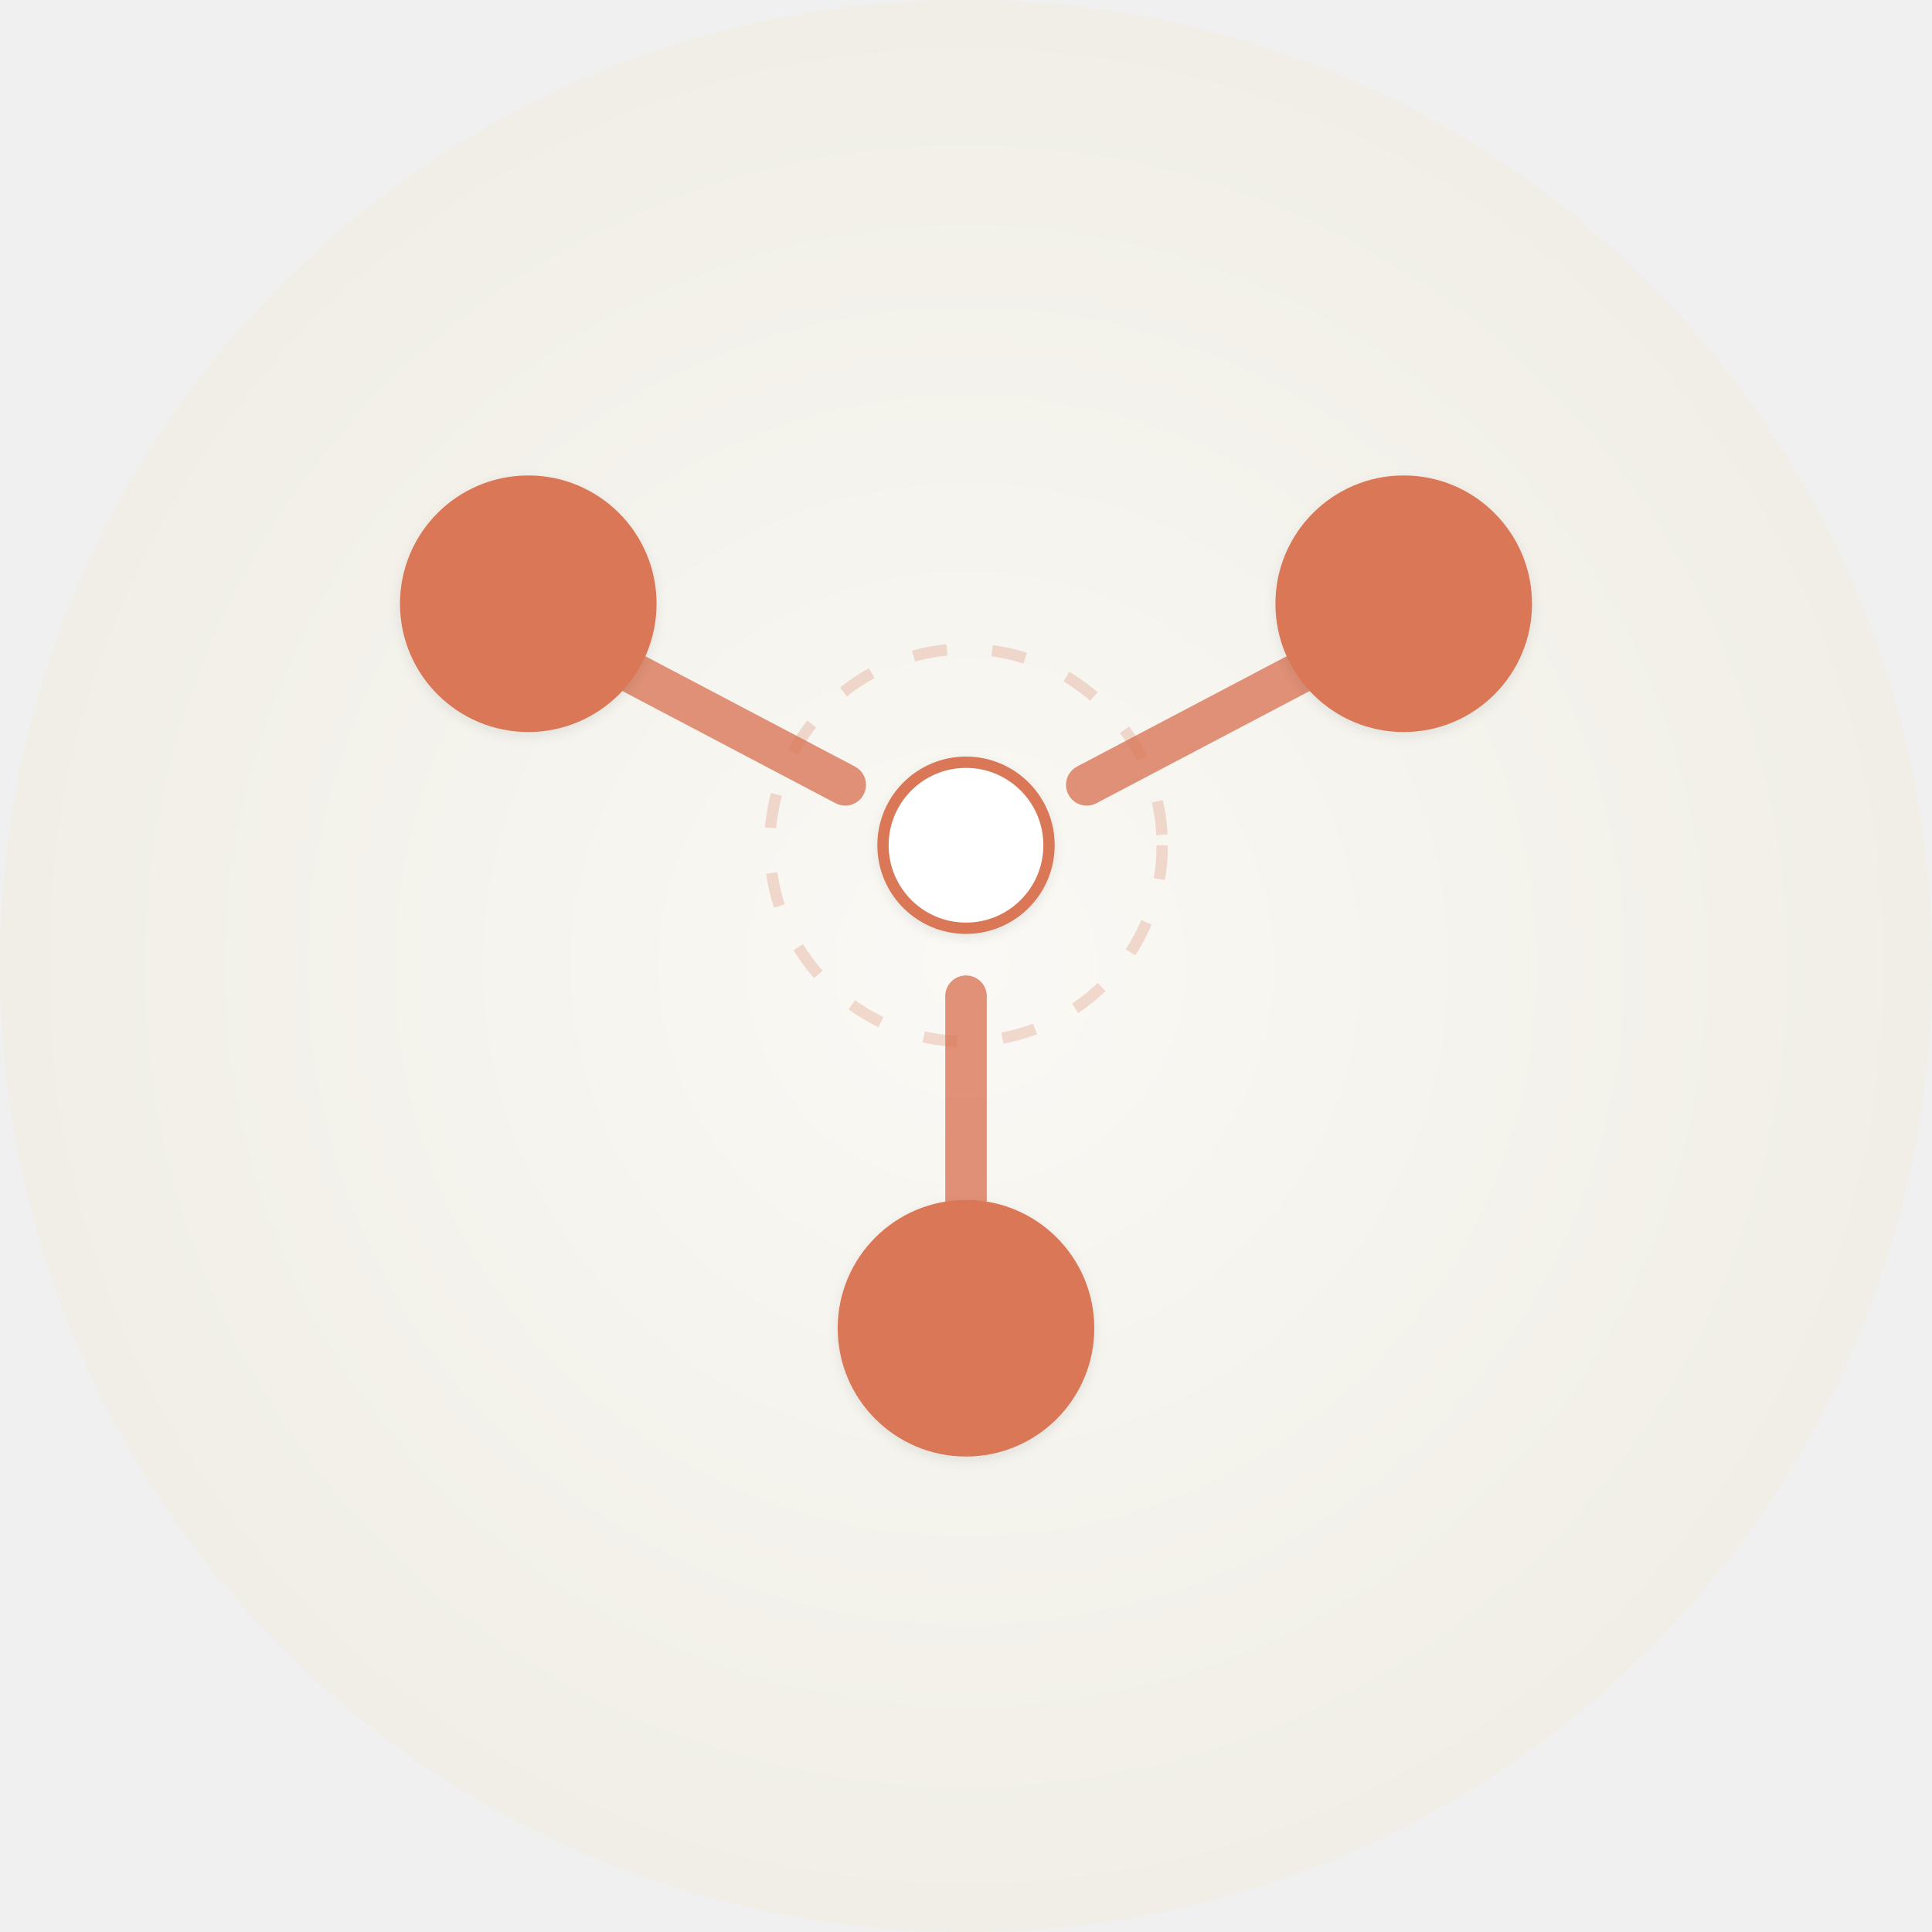
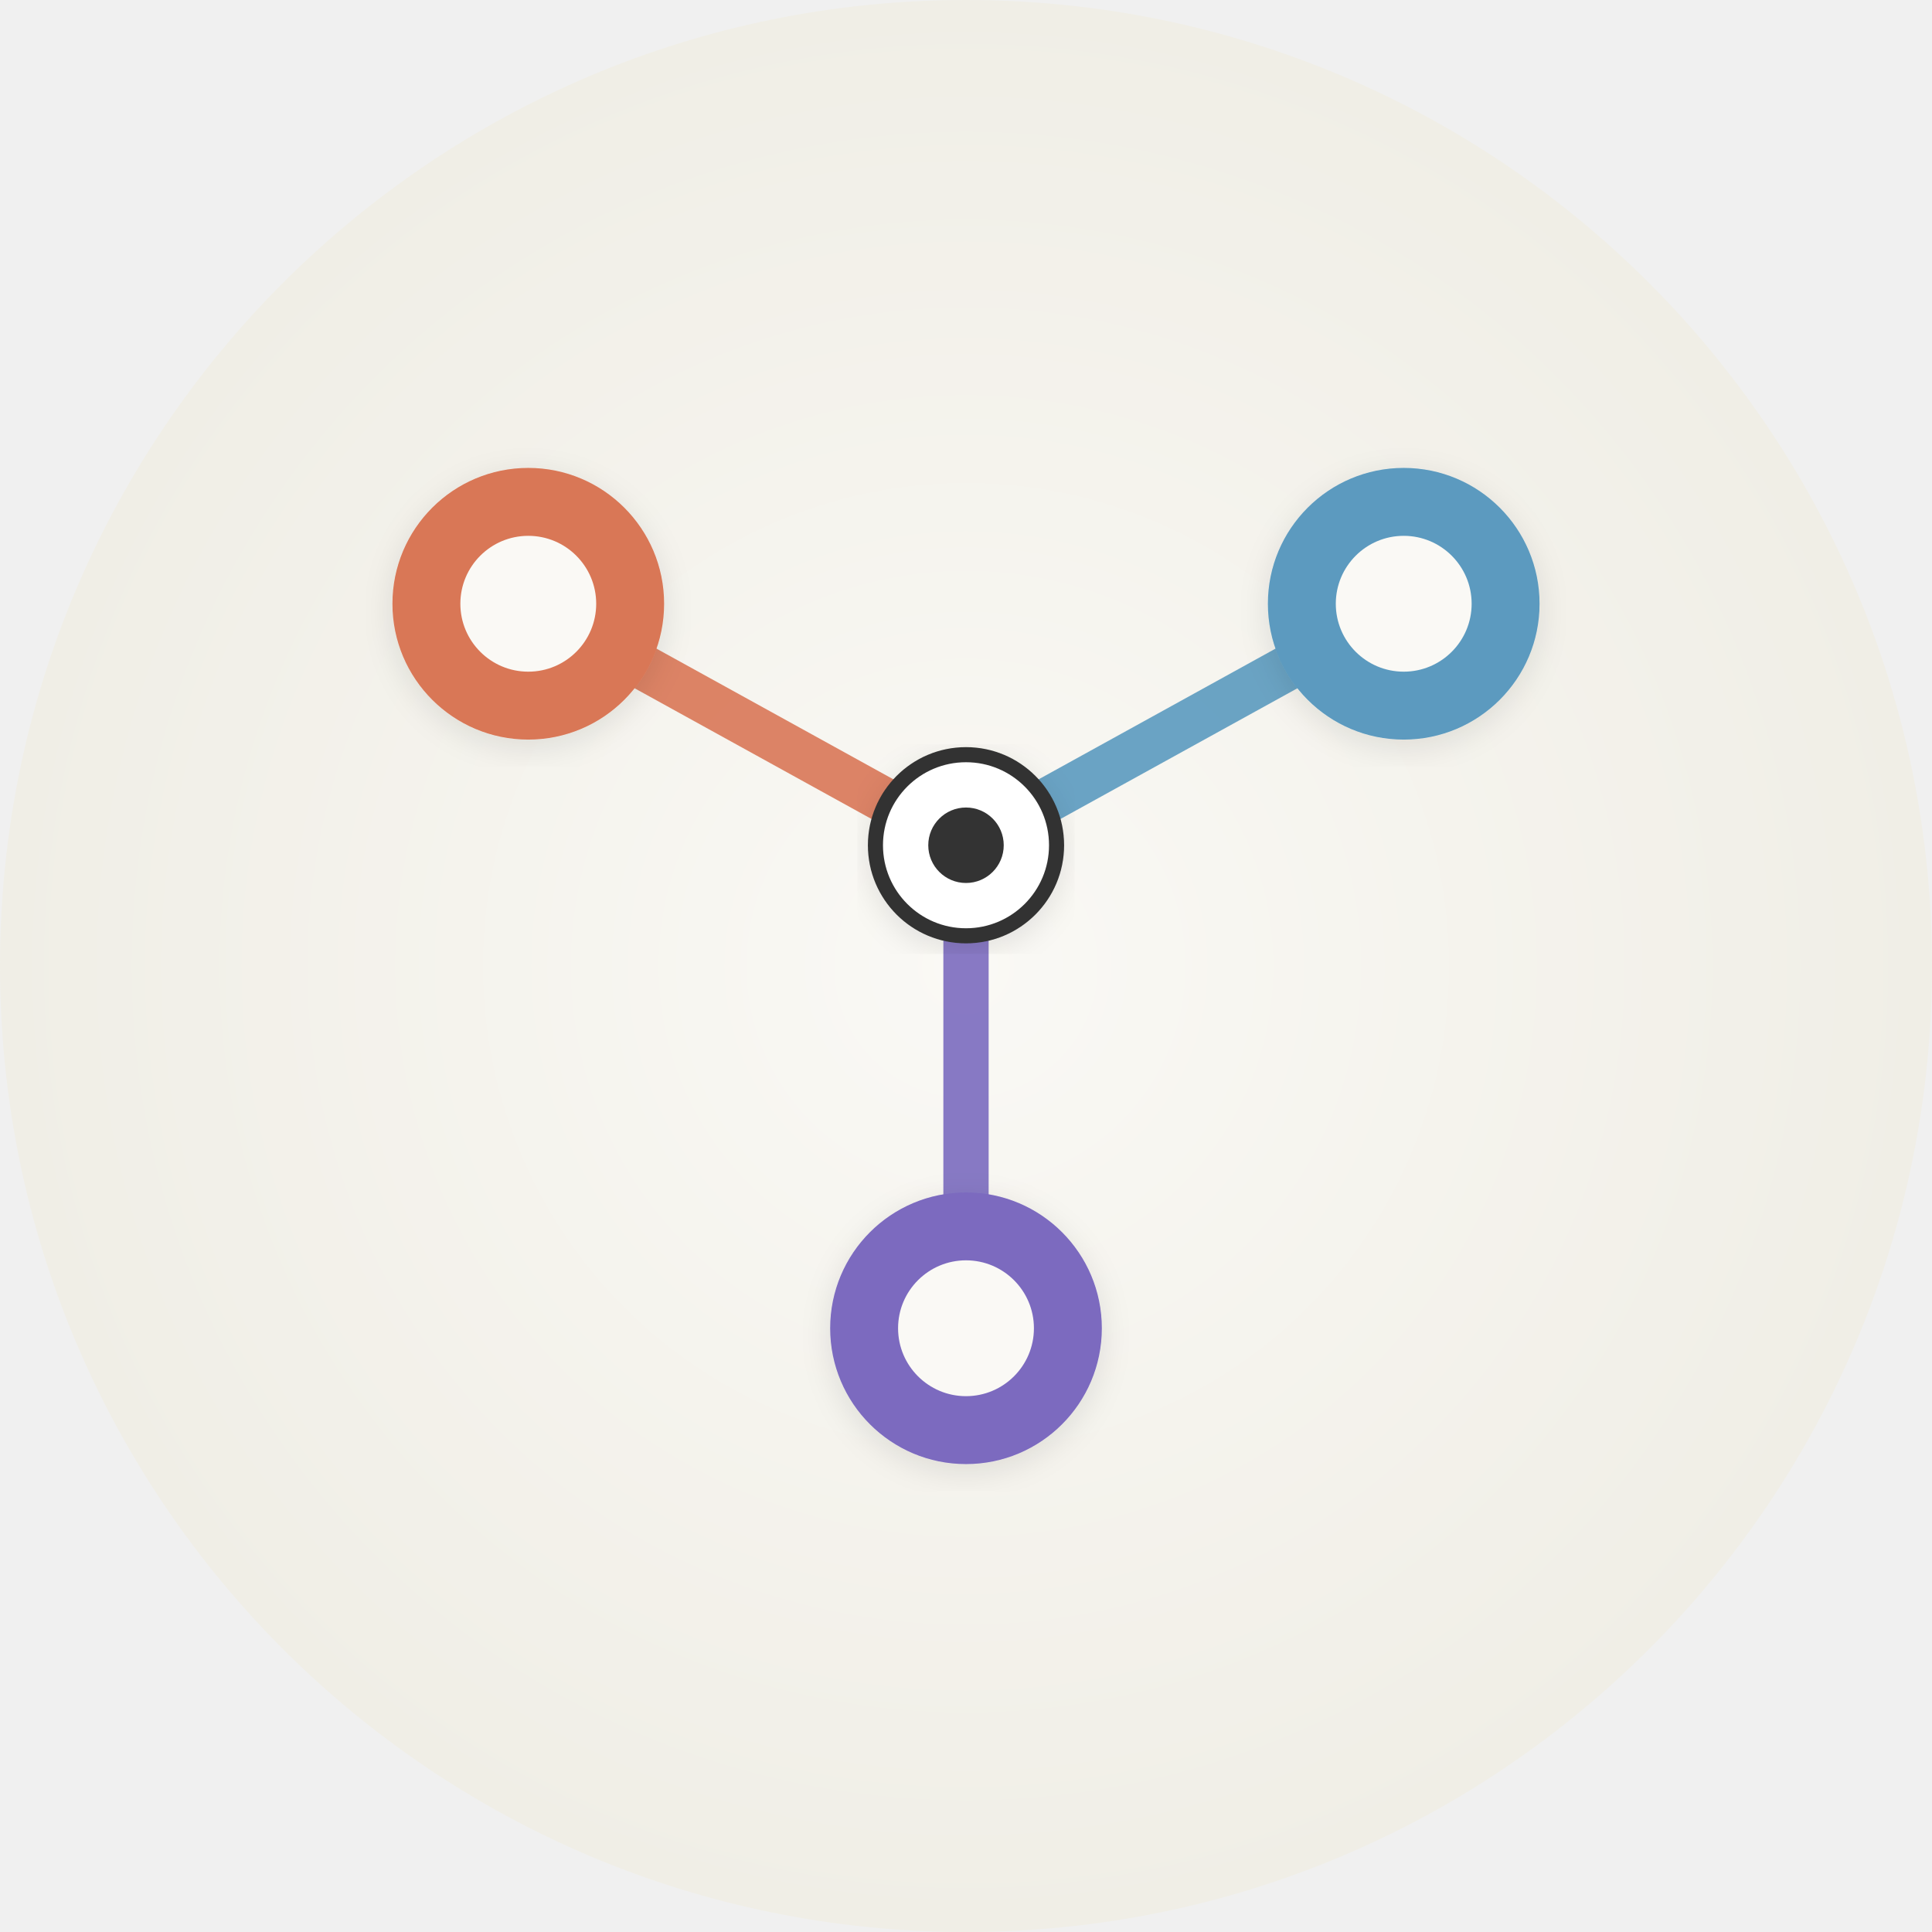
<svg xmlns="http://www.w3.org/2000/svg" width="1024" height="1024" viewBox="0 0 1024 1024" fill="none">
  <defs>
    <radialGradient id="bgCircle" cx="512" cy="512" r="512" gradientUnits="userSpaceOnUse">
      <stop offset="0" stop-color="#FAF9F5" />
      <stop offset="1" stop-color="#F0EEE6" />
    </radialGradient>
    <filter id="shadowCircle">
-       <feDropShadow dx="0" dy="2" stdDeviation="3" flood-color="#000000" flood-opacity="0.08" />
+       <feDropShadow dx="0" dy="4" stdDeviation="8" flood-color="#000000" flood-opacity="0.1" />
    </filter>
  </defs>
  <circle cx="512" cy="512" r="512" fill="url(#bgCircle)" />
-   <circle cx="512" cy="448" r="104" stroke="#D97757" stroke-width="6" opacity="0.25" stroke-dasharray="18 24" />
-   <line x1="296" y1="336" x2="448" y2="416" stroke="#D97757" stroke-width="22" opacity="0.8" stroke-linecap="round" />
-   <line x1="728" y1="336" x2="576" y2="416" stroke="#D97757" stroke-width="22" opacity="0.8" stroke-linecap="round" />
-   <line x1="512" y1="528" x2="512" y2="688" stroke="#D97757" stroke-width="22" opacity="0.8" stroke-linecap="round" />
-   <circle cx="280" cy="320" r="68" fill="#D97757" filter="url(#shadowCircle)" />
-   <circle cx="744" cy="320" r="68" fill="#D97757" filter="url(#shadowCircle)" />
-   <circle cx="512" cy="704" r="68" fill="#D97757" filter="url(#shadowCircle)" />
-   <circle cx="512" cy="448" r="44" fill="#FFFFFF" stroke="#D97757" stroke-width="6" filter="url(#shadowCircle)" />
+   <line x1="280" y1="320" x2="512" y2="448" stroke="#D97757" stroke-width="24" opacity="0.9" stroke-linecap="round" />
+   <line x1="744" y1="320" x2="512" y2="448" stroke="#5B9ABF" stroke-width="24" opacity="0.9" stroke-linecap="round" />
+   <line x1="512" y1="704" x2="512" y2="448" stroke="#7B6BBF" stroke-width="24" opacity="0.9" stroke-linecap="round" />
+   <circle cx="280" cy="320" r="72" fill="#D97757" filter="url(#shadowCircle)" />
+   <circle cx="280" cy="320" r="36" fill="#FAF9F5" />
+   <circle cx="744" cy="320" r="72" fill="#5B9ABF" filter="url(#shadowCircle)" />
+   <circle cx="744" cy="320" r="36" fill="#FAF9F5" />
+   <circle cx="512" cy="704" r="72" fill="#7B6BBF" filter="url(#shadowCircle)" />
+   <circle cx="512" cy="704" r="36" fill="#FAF9F5" />
+   <circle cx="512" cy="448" r="48" fill="#FFFFFF" stroke="#333333" stroke-width="8" filter="url(#shadowCircle)" />
+   <circle cx="512" cy="448" r="20" fill="#333333" />
</svg>
